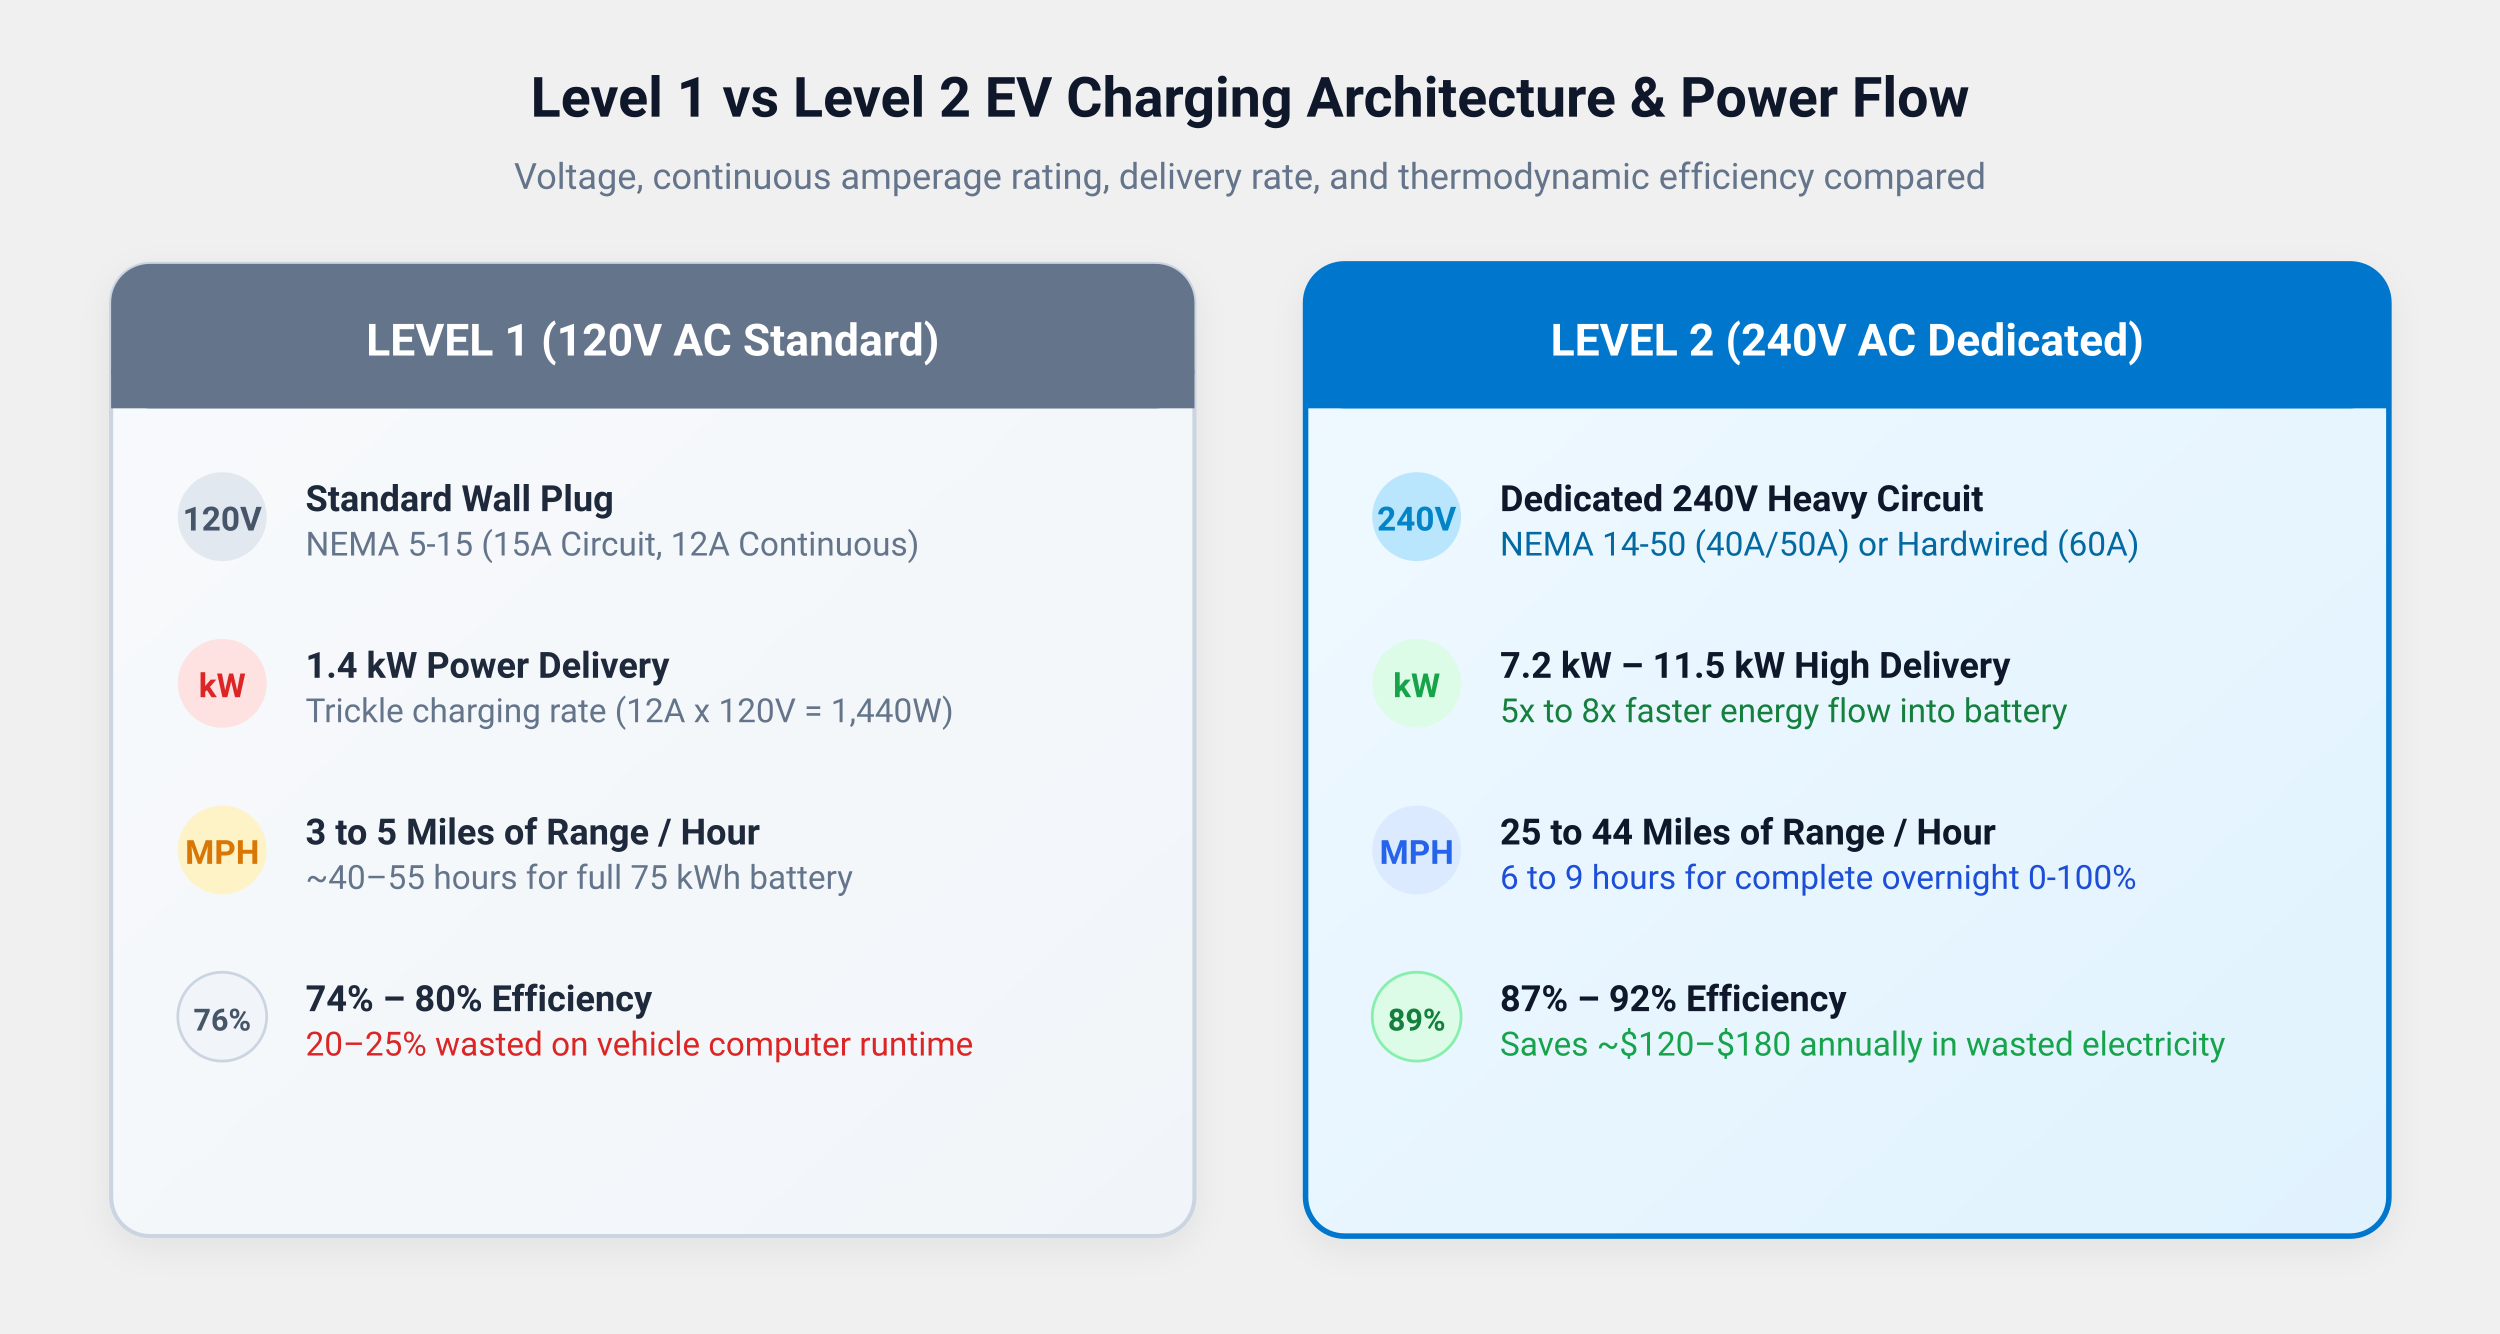
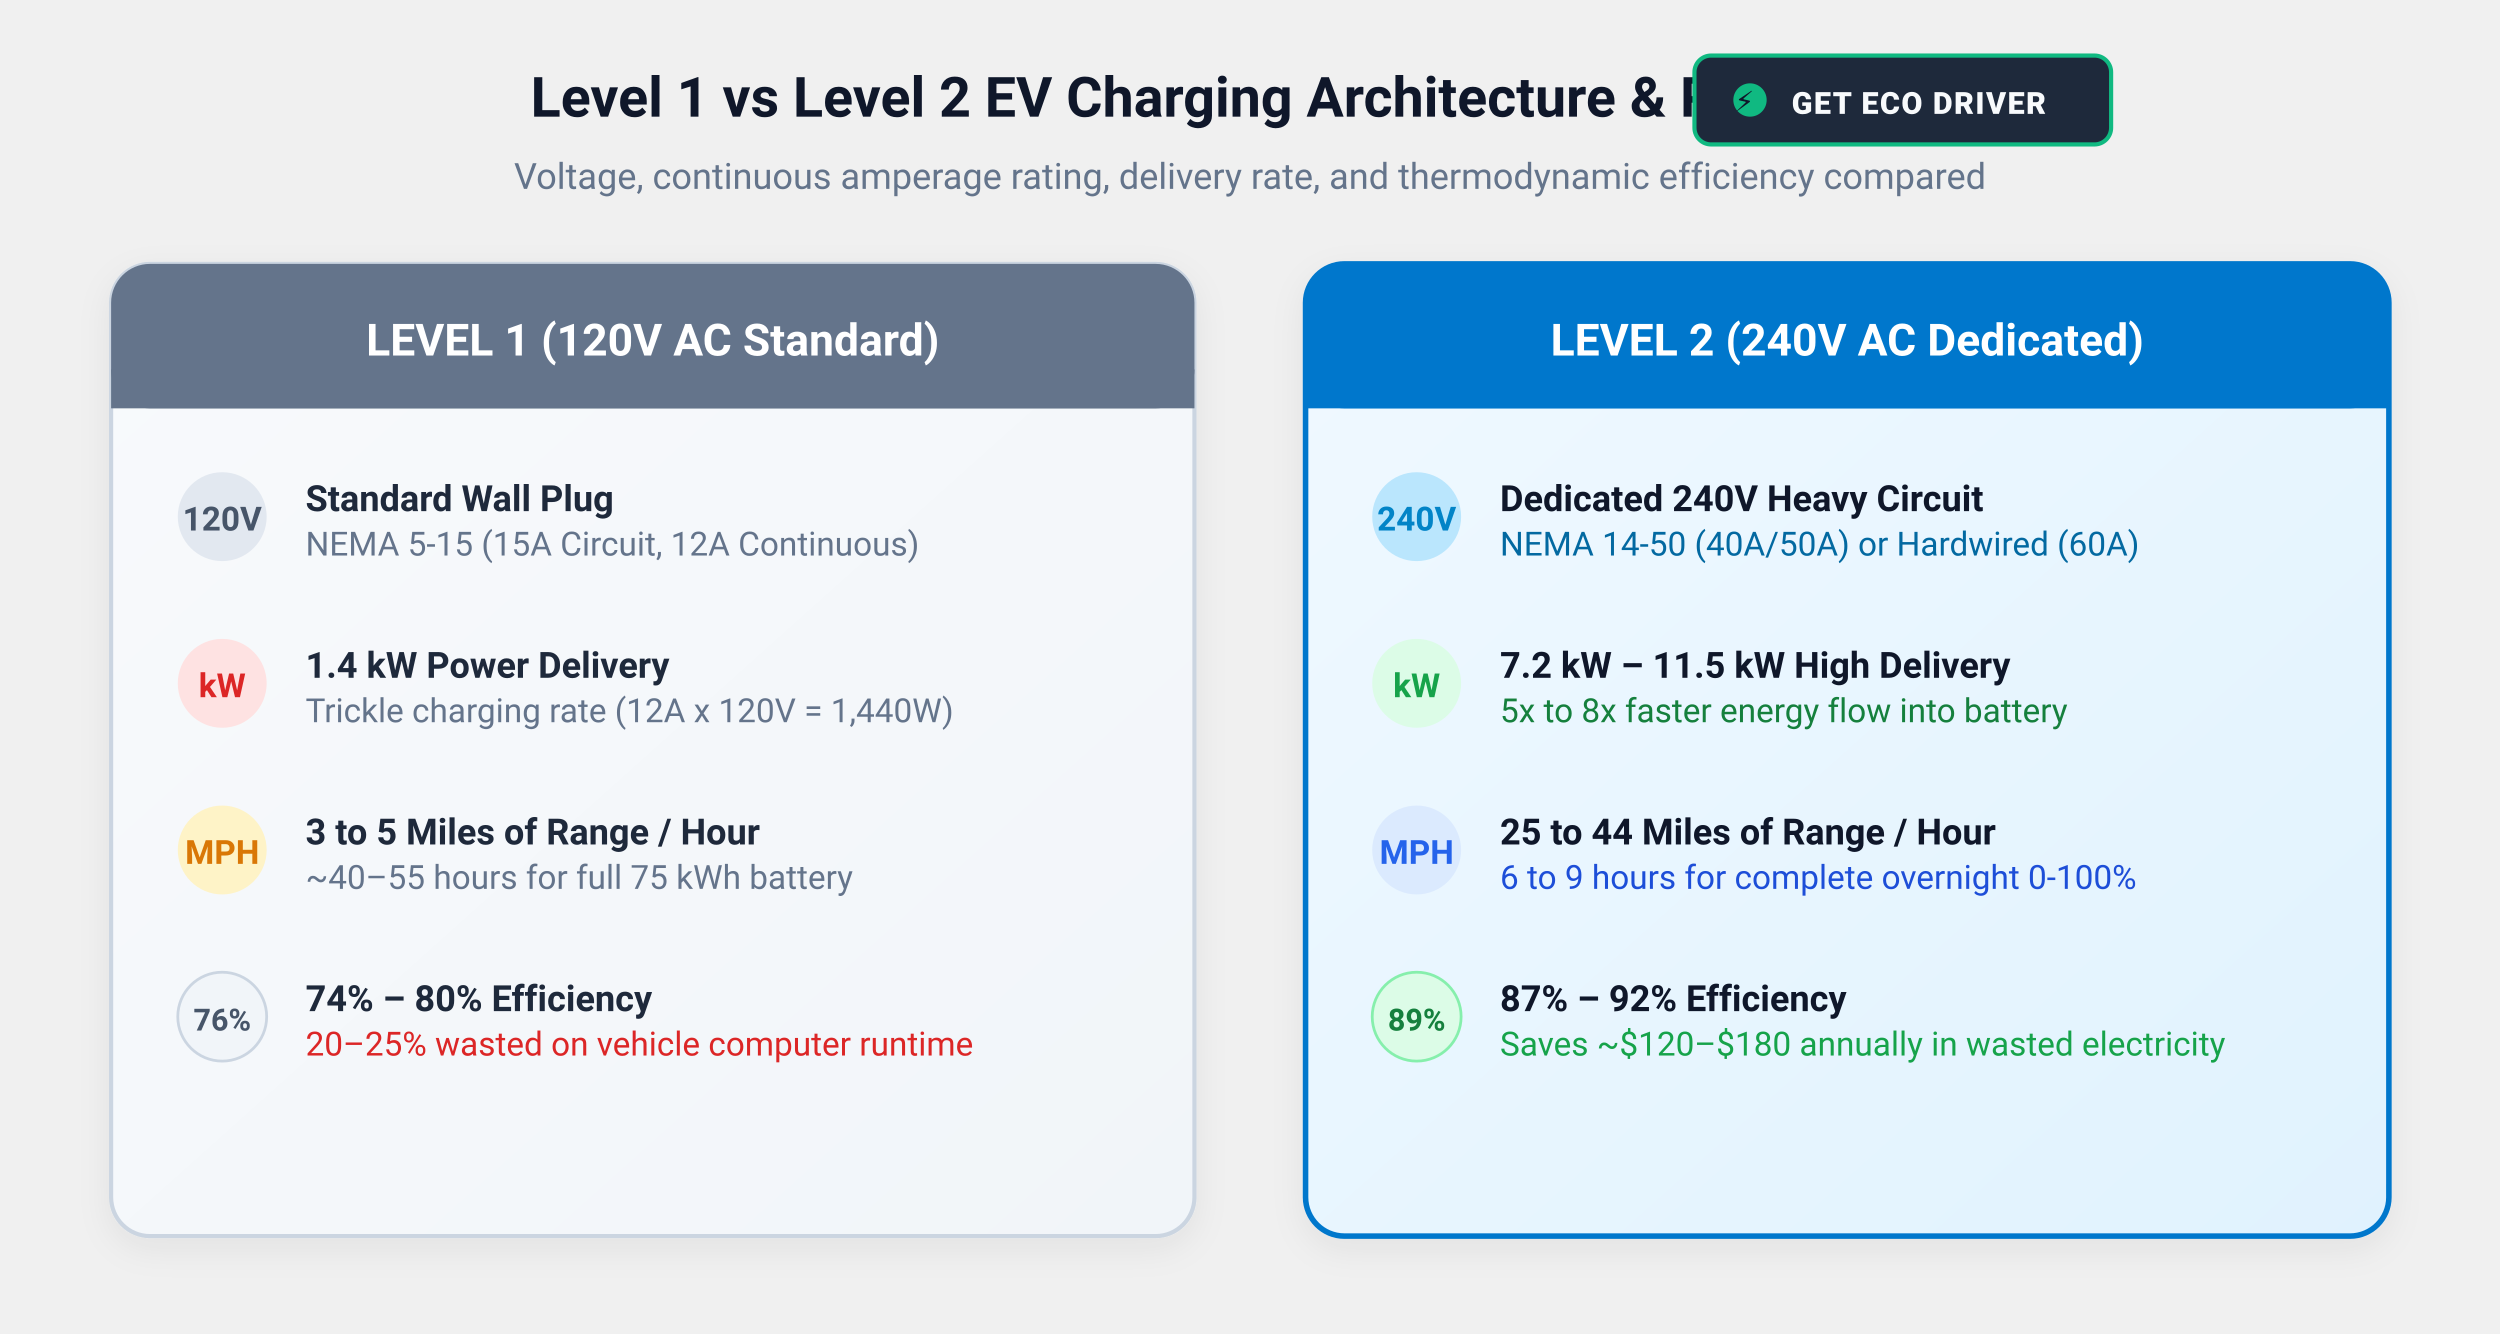
<svg xmlns="http://www.w3.org/2000/svg" viewBox="0 0 900 480" width="100%" height="auto" style="background:#ffffff;border-radius:16px;border:1px solid #e2e8f0;font-family:-apple-system,BlinkMacSystemFont,'Segoe UI',Roboto,sans-serif;">
  <defs>
    <linearGradient id="l1grad" x1="0%" y1="0%" x2="100%" y2="100%">
      <stop offset="0%" stop-color="#f8fafc" />
      <stop offset="100%" stop-color="#f1f5f9" />
    </linearGradient>
    <linearGradient id="l2grad" x1="0%" y1="0%" x2="100%" y2="100%">
      <stop offset="0%" stop-color="#f0f9ff" />
      <stop offset="100%" stop-color="#e0f2fe" />
    </linearGradient>
    <filter id="cardShadow" x="-5%" y="-5%" width="110%" height="115%">
      <feDropShadow dx="0" dy="4" stdDeviation="6" flood-color="#0f172a" flood-opacity="0.06" />
    </filter>
  </defs>
  <text x="450" y="42" text-anchor="middle" fill="#0f172a" font-size="20" font-weight="700">Level 1 vs Level 2 EV Charging Architecture &amp; Power Flow</text>
  <text x="450" y="68" text-anchor="middle" fill="#64748b" font-size="13">Voltage, continuous amperage rating, delivery rate, and thermodynamic efficiency compared</text>
  <g transform="translate(40, 95)">
    <rect width="390" height="350" rx="14" fill="url(#l1grad)" stroke="#cbd5e1" stroke-width="1.5" filter="url(#cardShadow)" />
    <rect width="390" height="52" rx="14" fill="#64748b" />
    <rect y="38" width="390" height="14" fill="#64748b" />
    <text x="195" y="33" text-anchor="middle" fill="#ffffff" font-size="16" font-weight="700">LEVEL 1 (120V AC Standard)</text>
    <g transform="translate(24, 75)">
      <circle cx="16" cy="16" r="16" fill="#e2e8f0" />
      <text x="16" y="21" text-anchor="middle" font-size="12" font-weight="700" fill="#475569">120V</text>
      <text x="46" y="14" font-size="13" font-weight="700" fill="#1e293b">Standard Wall Plug</text>
      <text x="46" y="30" font-size="12" fill="#64748b">NEMA 5-15 (15A Circuit, 12A Continuous)</text>
    </g>
    <g transform="translate(24, 135)">
      <circle cx="16" cy="16" r="16" fill="#fee2e2" />
      <text x="16" y="21" text-anchor="middle" font-size="12" font-weight="700" fill="#dc2626">kW</text>
      <text x="46" y="14" font-size="13" font-weight="700" fill="#1e293b">1.4 kW Power Delivery</text>
      <text x="46" y="30" font-size="12" fill="#64748b">Trickle charging rate (12A x 120V = 1,440W)</text>
    </g>
    <g transform="translate(24, 195)">
      <circle cx="16" cy="16" r="16" fill="#fef3c7" />
      <text x="16" y="21" text-anchor="middle" font-size="12" font-weight="700" fill="#d97706">MPH</text>
      <text x="46" y="14" font-size="13" font-weight="700" fill="#1e293b">3 to 5 Miles of Range / Hour</text>
      <text x="46" y="30" font-size="12" fill="#64748b">~40–55 hours for full 75 kWh battery</text>
    </g>
    <g transform="translate(24, 255)">
      <circle cx="16" cy="16" r="16" fill="#f1f5f9" stroke="#cbd5e1" />
      <text x="16" y="21" text-anchor="middle" font-size="11" font-weight="700" fill="#475569">76%</text>
      <text x="46" y="14" font-size="13" font-weight="700" fill="#1e293b">74% – 80% Efficiency</text>
      <text x="46" y="30" font-size="12" fill="#dc2626">20–25% wasted on vehicle computer runtime</text>
    </g>
  </g>
  <g transform="translate(470, 95)">
    <rect width="390" height="350" rx="14" fill="url(#l2grad)" stroke="#0077cc" stroke-width="2" filter="url(#cardShadow)" />
    <rect width="390" height="52" rx="14" fill="#0077cc" />
    <rect y="38" width="390" height="14" fill="#0077cc" />
    <text x="195" y="33" text-anchor="middle" fill="#ffffff" font-size="16" font-weight="700">LEVEL 2 (240V AC Dedicated)</text>
    <g transform="translate(24, 75)">
      <circle cx="16" cy="16" r="16" fill="#bae6fd" />
      <text x="16" y="21" text-anchor="middle" font-size="12" font-weight="700" fill="#0284c7">240V</text>
      <text x="46" y="14" font-size="13" font-weight="700" fill="#0f172a">Dedicated 240V Heavy Circuit</text>
      <text x="46" y="30" font-size="12" fill="#0369a1">NEMA 14-50 (40A/50A) or Hardwired (60A)</text>
    </g>
    <g transform="translate(24, 135)">
      <circle cx="16" cy="16" r="16" fill="#dcfce7" />
      <text x="16" y="21" text-anchor="middle" font-size="12" font-weight="700" fill="#16a34a">kW</text>
      <text x="46" y="14" font-size="13" font-weight="700" fill="#0f172a">7.2 kW – 11.5 kW High Delivery</text>
      <text x="46" y="30" font-size="12" fill="#15803d">5x to 8x faster energy flow into battery</text>
    </g>
    <g transform="translate(24, 195)">
      <circle cx="16" cy="16" r="16" fill="#dbeafe" />
      <text x="16" y="21" text-anchor="middle" font-size="12" font-weight="700" fill="#2563eb">MPH</text>
      <text x="46" y="14" font-size="13" font-weight="700" fill="#0f172a">25 to 44 Miles of Range / Hour</text>
      <text x="46" y="30" font-size="12" fill="#1d4ed8">6 to 9 hours for complete overnight 0-100%</text>
    </g>
    <g transform="translate(24, 255)">
      <circle cx="16" cy="16" r="16" fill="#dcfce7" stroke="#86efac" />
      <text x="16" y="21" text-anchor="middle" font-size="11" font-weight="700" fill="#15803d">89%</text>
      <text x="46" y="14" font-size="13" font-weight="700" fill="#0f172a">87% – 92% Efficiency</text>
      <text x="46" y="30" font-size="12" fill="#16a34a">Saves ~$120–$180 annually in wasted electricity</text>
    </g>
  </g>
+   <g transform="translate(610, 20)">
+     <rect width="150" height="32" rx="6" fill="#1E293B" stroke="#10B981" stroke-width="1.5" />
+     <circle cx="20" cy="16" r="6" fill="#10B981" />
+     <text x="18" y="20" fill="#0F172A" font-size="10" font-weight="900" text-anchor="middle">⚡</text>
+     <text x="35" y="21" fill="#F8FAFC" font-size="11" font-weight="800" letter-spacing="0.5">GET ECO DRIVER</text>
+   </g>
</svg>
